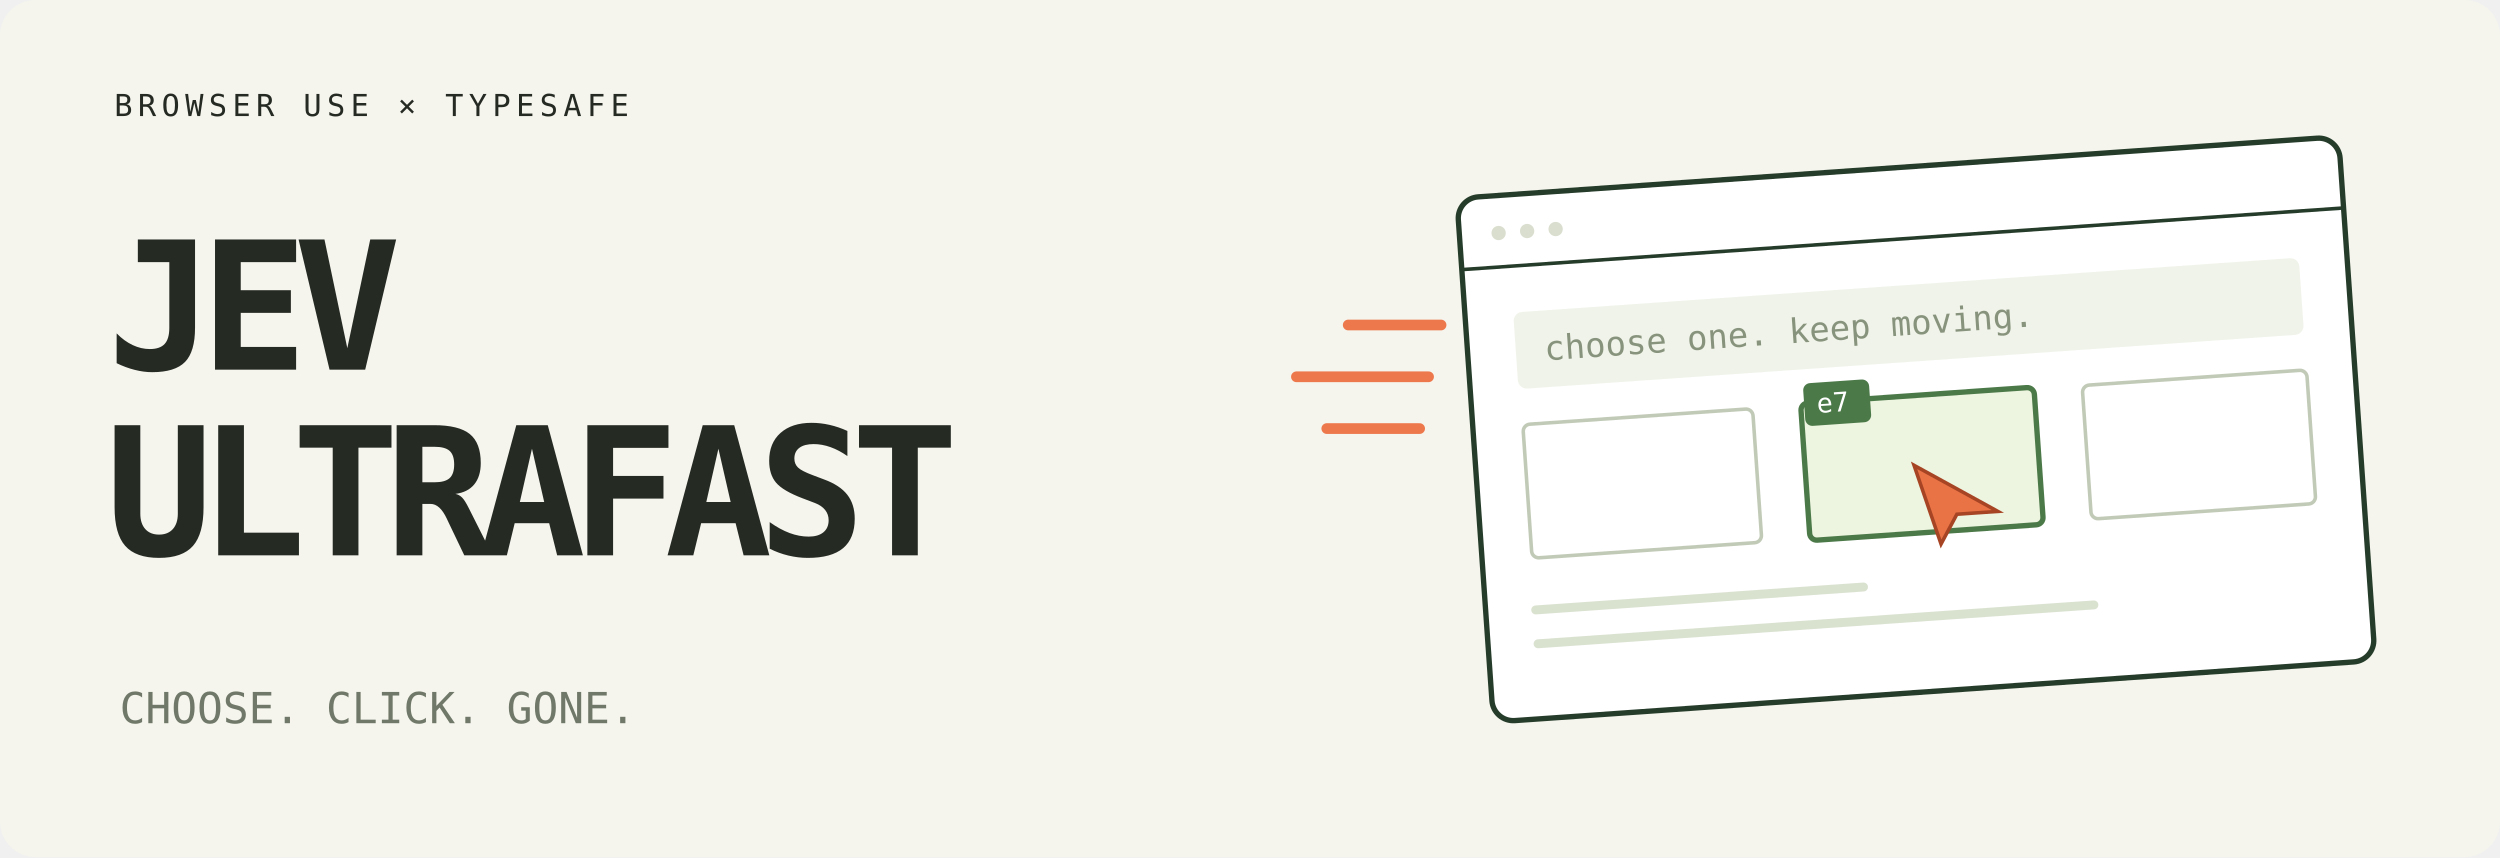
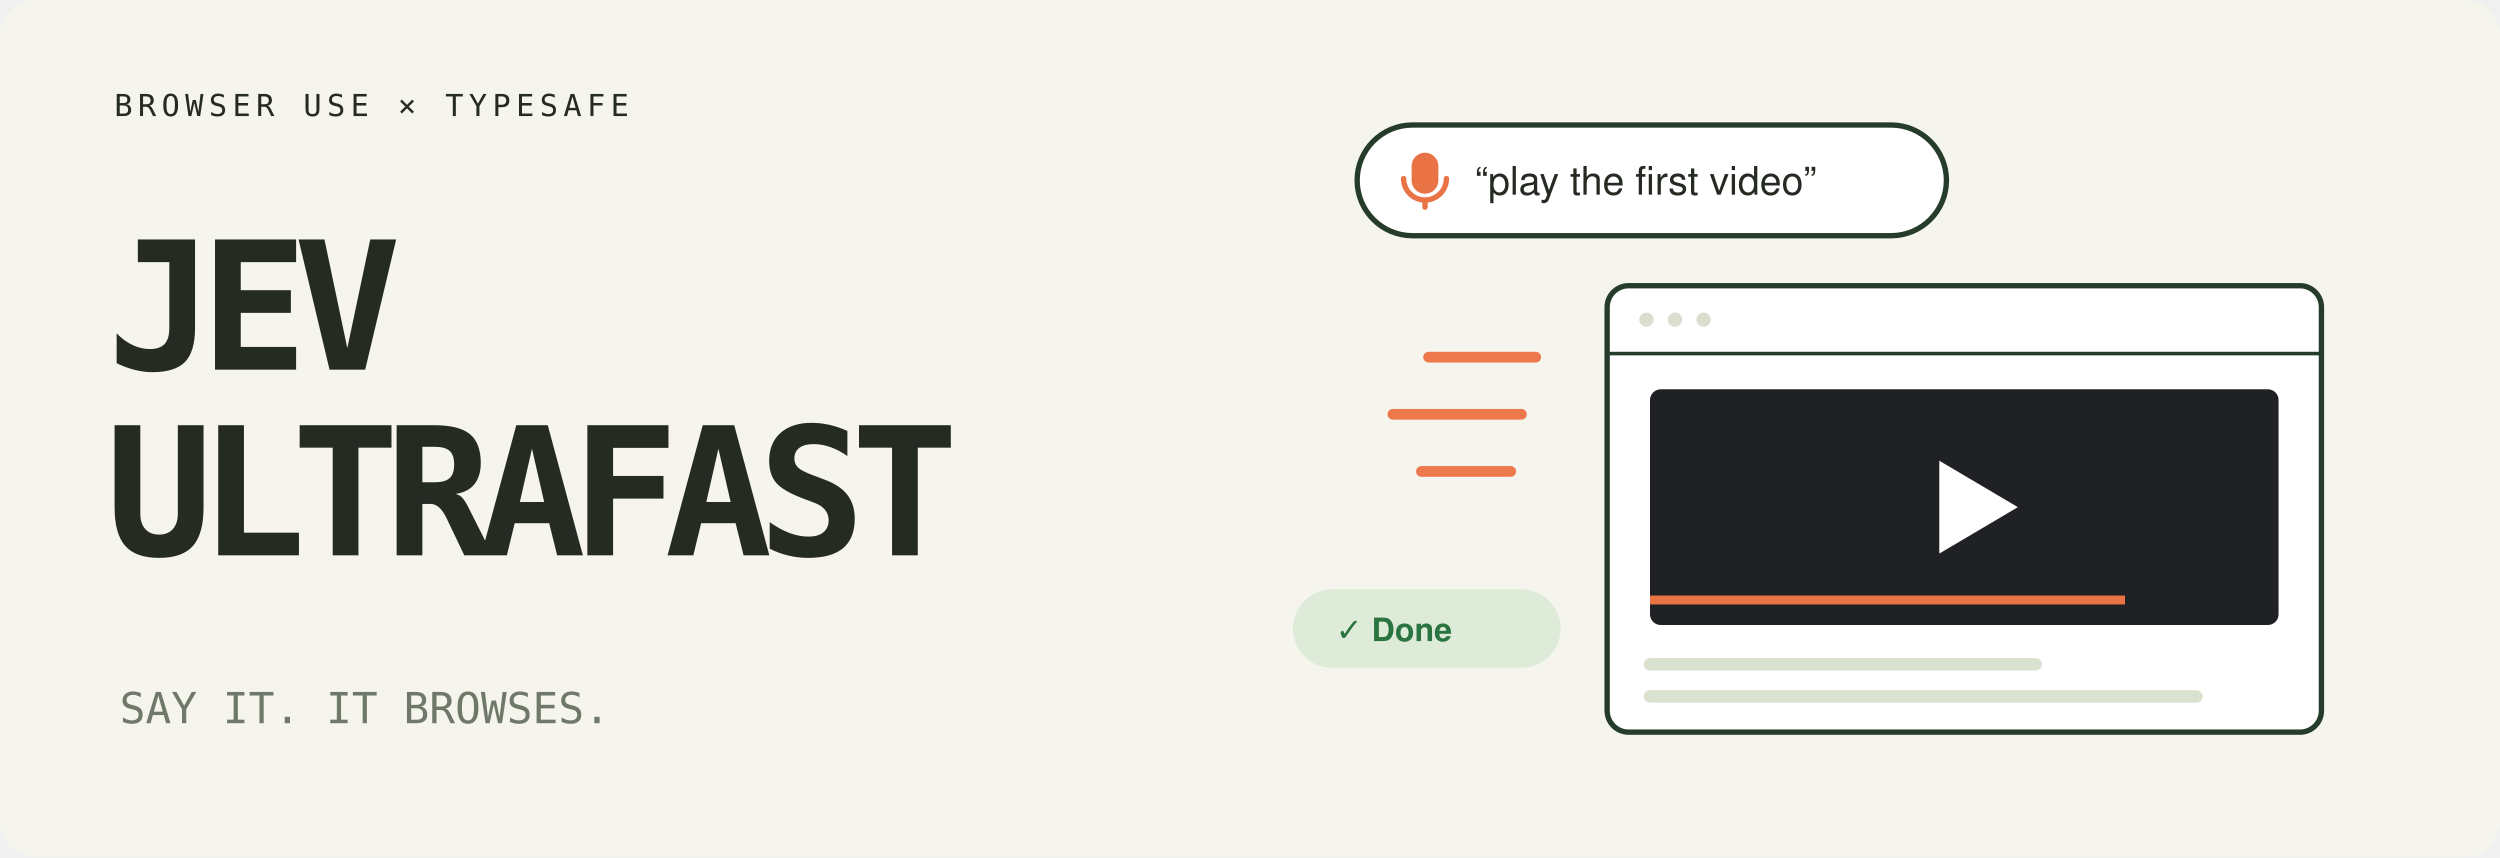
<svg xmlns="http://www.w3.org/2000/svg" width="1400" height="480" viewBox="0 0 1400 480">
  <rect width="1400" height="480" rx="20" fill="#f5f5ed" />
-   <g fill="#252a23" font-family="ui-monospace,SFMono-Regular,Menlo,monospace">
+   <g fill="#252a23" font-family="ui-monospace,SFMono-Regular,Menlo,Consolas,monospace">
    <text x="64" y="65" font-size="17" letter-spacing="3">BROWSER USE × TYPESAFE</text>
    <text x="60" y="207" font-size="100" font-weight="650" letter-spacing="-8">JEV</text>
    <text x="59" y="311" font-size="100" font-weight="650" letter-spacing="-8">ULTRAFAST</text>
-     <text x="67" y="405" font-size="24" fill="#707969">CHOOSE. CLICK. GONE.</text>
+     <text x="67" y="405" font-size="24" fill="#707969">SAY IT. IT BROWSES.</text>
  </g>
-   <g transform="translate(825 94) rotate(-4 240 140)">
-     <rect x="0" y="0" width="495" height="294" rx="12" fill="#fff" stroke="#263c2a" stroke-width="3" />
-     <path d="M0 40H495" stroke="#263c2a" stroke-width="2" />
-     <circle cx="22" cy="21" r="4" fill="#d9dece" />
-     <circle cx="38" cy="21" r="4" fill="#d9dece" />
-     <circle cx="54" cy="21" r="4" fill="#d9dece" />
-     <rect x="27" y="66" width="441" height="43" rx="5" fill="#f0f3e9" />
-     <text x="43" y="94" font-family="monospace" font-size="19" fill="#87937c">choose one. keep moving.</text>
-     <g fill="none" stroke="#c1cab6" stroke-width="2">
-       <rect x="28" y="129" width="129" height="75" rx="4" />
-       <rect x="185" y="129" width="129" height="75" rx="4" />
-       <rect x="342" y="129" width="126" height="75" rx="4" />
+   <g font-family="ui-sans-serif,Segoe UI,Helvetica,Arial,sans-serif">
+     <g transform="translate(760 70)">
+       <rect x="0" y="0" width="330" height="62" rx="31" fill="#fff" stroke="#263c2a" stroke-width="3" />
+       <g transform="translate(26 17)" fill="none" stroke="#ea7345" stroke-width="3" stroke-linecap="round">
+         <rect x="6" y="0" width="12" height="20" rx="6" fill="#ea7345" />
+         <path d="M0 13a12 12 0 0 0 24 0M12 25v4" />
+       </g>
+       <text x="66" y="39" font-size="22" fill="#252a23">“play the first video”</text>
    </g>
-     <rect x="184" y="128" width="131" height="77" rx="4" fill="#edf4df" stroke="#4b7948" stroke-width="3" />
-     <rect x="186" y="117" width="37" height="24" rx="4" fill="#4b7948" />
-     <text x="193" y="134" font-family="monospace" font-size="15" fill="#fff">e7</text>
-     <path d="M245 167L257 212L267 196L290 196Z" fill="#ea7345" stroke="#a64424" stroke-width="2" />
-     <path d="M28 233H212M28 252H340" stroke="#d9e1cf" stroke-width="5" stroke-linecap="round" />
-   </g>
-   <g fill="none" stroke="#ed784c" stroke-linecap="round">
-     <path d="M755 182H807M726 211H800M743 240H795" stroke-width="6" />
+     <g transform="translate(900 160)">
+       <rect x="0" y="0" width="400" height="250" rx="12" fill="#fff" stroke="#263c2a" stroke-width="3" />
+       <path d="M0 38H400" stroke="#263c2a" stroke-width="2" />
+       <circle cx="22" cy="19" r="4" fill="#d9dece" />
+       <circle cx="38" cy="19" r="4" fill="#d9dece" />
+       <circle cx="54" cy="19" r="4" fill="#d9dece" />
+       <rect x="24" y="58" width="352" height="132" rx="6" fill="#202124" />
+       <path d="M186 98v52l44-26z" fill="#fff" />
+       <path d="M24 176H290" stroke="#ea7345" stroke-width="5" />
+       <path d="M24 212H240M24 230H330" stroke="#d9e1cf" stroke-width="7" stroke-linecap="round" />
+     </g>
+     <g fill="none" stroke="#ed784c" stroke-linecap="round" stroke-width="6">
+       <path d="M800 200H860M780 232H852M796 264H846" />
+     </g>
+     <g transform="translate(724 330)">
+       <rect x="0" y="0" width="150" height="44" rx="22" fill="#dfebd9" />
+       <text x="24" y="29" font-size="18" font-weight="700" fill="#2a743f">✓ Done</text>
+     </g>
  </g>
</svg>
